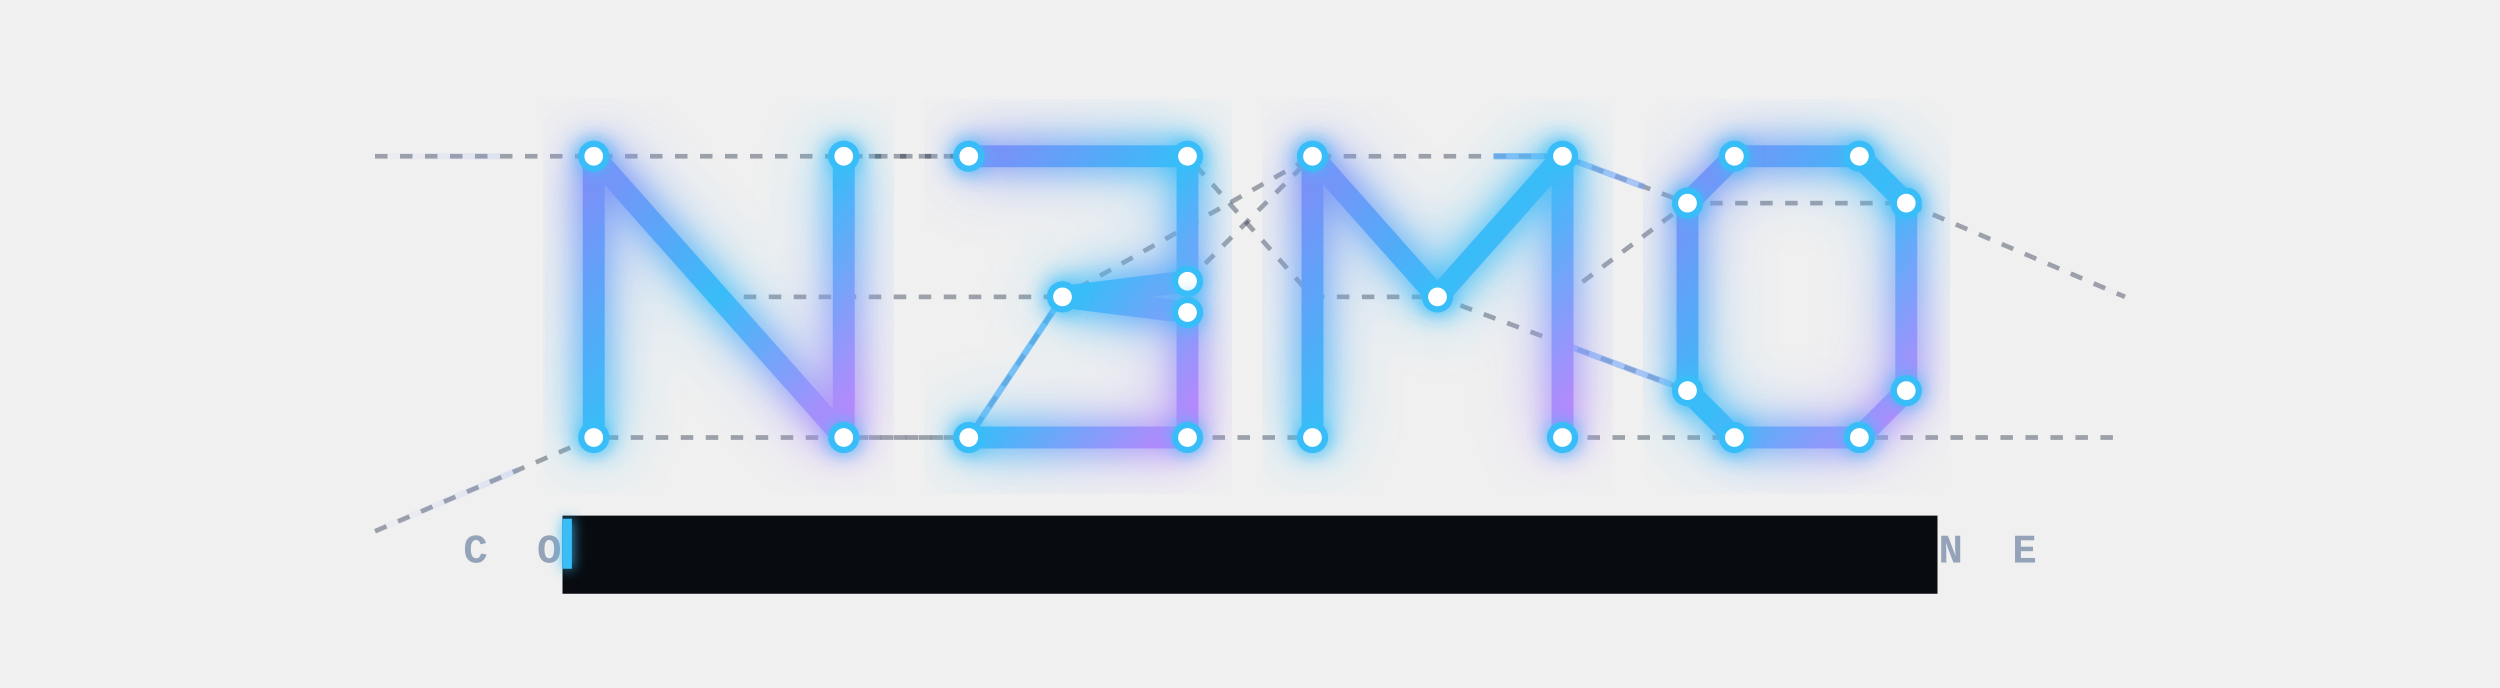
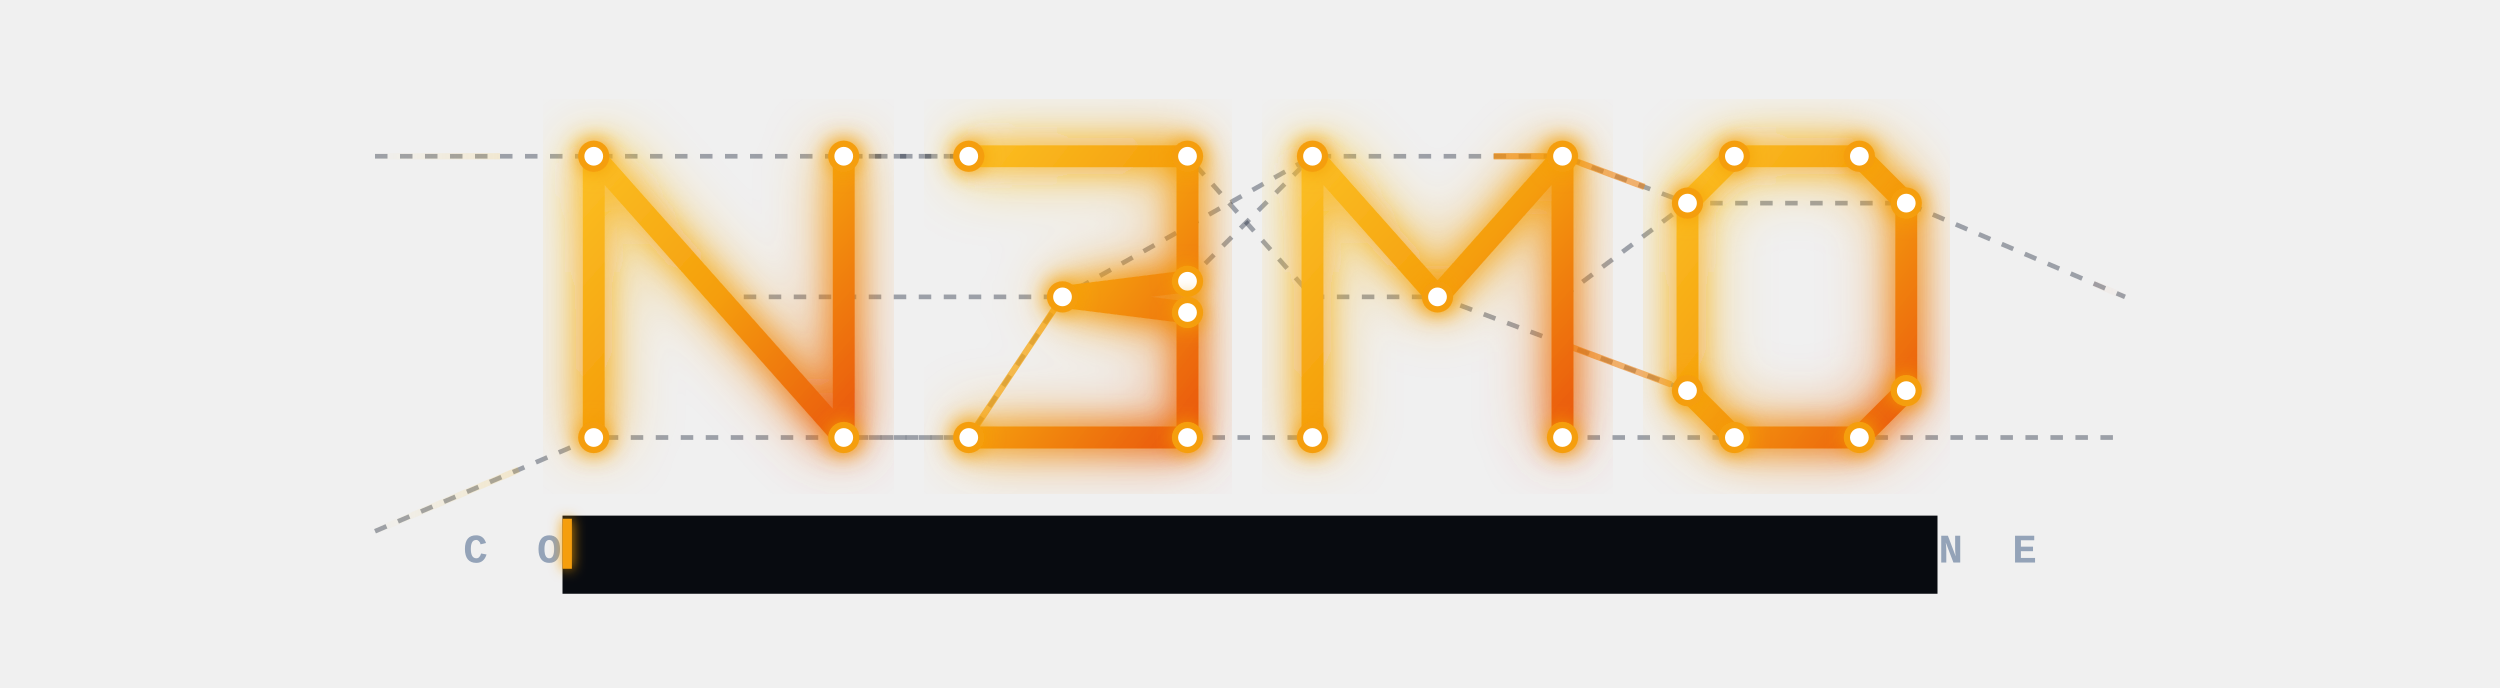
<svg xmlns="http://www.w3.org/2000/svg" viewBox="0 0 800 220" width="100%" height="100%">
  <defs>
    <pattern id="grid" width="20" height="20" patternUnits="userSpaceOnUse">
      <path d="M 20 0 L 0 0 0 20" fill="none" stroke="#1e293b" stroke-width="1" stroke-opacity="0.25" />
    </pattern>
    <filter id="neonGlow" x="-20%" y="-20%" width="140%" height="140%">
      <feGaussianBlur stdDeviation="5" result="blur1" />
      <feGaussianBlur stdDeviation="9" result="blur2" />
      <feMerge>
        <feMergeNode in="blur2" />
        <feMergeNode in="blur1" />
        <feMergeNode in="SourceGraphic" />
      </feMerge>
    </filter>
    <linearGradient id="cyberGrad" x1="0%" y1="0%" x2="100%" y2="100%">
-       <stop offset="0%" stop-color="#818cf8" />
-       <stop offset="50%" stop-color="#38bdf8" />
-       <stop offset="100%" stop-color="#c084fc" />
+       <stop offset="0%" stop-color="#fbbf24" />
+       <stop offset="50%" stop-color="#f59e0b" />
+       <stop offset="100%" stop-color="#ea580c" />
    </linearGradient>
    <linearGradient id="flowGrad1" x1="0%" y1="0%" x2="100%" y2="0%">
-       <stop offset="0%" stop-color="#818cf8" stop-opacity="0" />
-       <stop offset="50%" stop-color="#38bdf8" stop-opacity="1" />
-       <stop offset="100%" stop-color="#c084fc" stop-opacity="0" />
+       <stop offset="0%" stop-color="#fbbf24" stop-opacity="0" />
+       <stop offset="50%" stop-color="#f59e0b" stop-opacity="1" />
+       <stop offset="100%" stop-color="#ea580c" stop-opacity="0" />
    </linearGradient>
    <linearGradient id="flowGrad2" x1="100%" y1="0%" x2="0%" y2="0%">
-       <stop offset="0%" stop-color="#c084fc" stop-opacity="0" />
-       <stop offset="50%" stop-color="#38bdf8" stop-opacity="1" />
-       <stop offset="100%" stop-color="#818cf8" stop-opacity="0" />
+       <stop offset="0%" stop-color="#ea580c" stop-opacity="0" />
+       <stop offset="50%" stop-color="#f59e0b" stop-opacity="1" />
+       <stop offset="100%" stop-color="#fbbf24" stop-opacity="0" />
    </linearGradient>
  </defs>
  <style>
    /* Base Styles */
    .bg-rect {
      fill: #080b10;
      stroke: url(#cyberGrad);
      stroke-width: 1.5;
    }
    
    /* Letter Paths styling */
    .letter-path {
      fill: none;
      stroke: url(#cyberGrad);
      stroke-width: 7;
      stroke-linecap: round;
      stroke-linejoin: round;
      filter: url(#neonGlow);
      animation: breathe 4s ease-in-out infinite alternate;
    }

    /* Sub-text styling */
    .sub-text {
      font-family: 'Consolas', 'Courier New', monospace;
      font-size: 13px;
      font-weight: 600;
      letter-spacing: 4px;
      fill: #94a3b8;
    }

    /* Node dots styling */
    .node-dot {
      fill: #ffffff;
-       stroke: #38bdf8;
+       stroke: #f59e0b;
      stroke-width: 2;
-       filter: drop-shadow(0 0 3px #38bdf8);
+       filter: drop-shadow(0 0 3px #f59e0b);
      animation: pulseNode 2s ease-in-out infinite alternate;
    }

    /* Set different delay for nodes */
    .nd-1 { animation-delay: 0s; }
    .nd-2 { animation-delay: 0.4s; }
    .nd-3 { animation-delay: 0.8s; }
    .nd-4 { animation-delay: 1.2s; }

    /* Flowing network background lines */
    .network-edge {
      fill: none;
      stroke: #1e293b;
      stroke-width: 1.5;
      stroke-dasharray: 4 4;
      opacity: 0.4;
    }

    /* Glowing flow animation lines */
    .data-flow-1 {
      fill: none;
      stroke: url(#flowGrad1);
      stroke-width: 2;
      stroke-dasharray: 40 160;
      animation: flowForward 6s linear infinite;
    }

    .data-flow-2 {
      fill: none;
      stroke: url(#flowGrad2);
      stroke-width: 2;
      stroke-dasharray: 50 150;
      animation: flowBackward 8s linear infinite;
    }

    /* Animations */
    @keyframes breathe {
      0% { opacity: 0.85; stroke-width: 6.5; }
      100% { opacity: 1; stroke-width: 7.5; }
    }

    @keyframes pulseNode {
      0% { r: 3.5; opacity: 0.7; }
      100% { r: 5.5; opacity: 1; }
    }

    @keyframes flowForward {
      to { stroke-dashoffset: -200; }
    }

    @keyframes flowBackward {
      to { stroke-dashoffset: 200; }
    }

    /* Typing Animation Cover and Cursor using Transforms */
    .typing-cover {
      fill: #080b10;
      transform-origin: 620px 177px;
      animation: typeReveal 6s steps(40) infinite;
    }

    .typing-cursor {
-       fill: #38bdf8;
-       filter: drop-shadow(0 0 2px #38bdf8);
+       fill: #f59e0b;
+       filter: drop-shadow(0 0 2px #f59e0b);
      animation: cursorMove 6s steps(40) infinite, cursorBlink 0.8s infinite;
    }

    @keyframes typeReveal {
      0% { transform: scaleX(1); }
      45%, 85% { transform: scaleX(0); }
      93%, 100% { transform: scaleX(1); }
    }

    @keyframes cursorMove {
      0% { transform: translateX(0px); }
      45%, 85% { transform: translateX(440px); }
      93%, 100% { transform: translateX(0px); }
    }

    @keyframes cursorBlink {
      0%, 49% { opacity: 1; }
      50%, 100% { opacity: 0; }
    }
  </style>
  <path class="network-edge" d="M 120 50 L 190 50 L 270 50 L 310 50 L 380 50 L 420 95 L 460 95 L 540 125 L 555 140 L 680 140" />
  <path class="network-edge" d="M 120 170 L 190 140 L 270 140 L 310 140 L 340 95 L 420 50 L 500 50 L 540 65 L 610 65 L 680 95" />
  <path class="data-flow-1" d="M 120 50 L 190 50 L 270 50 L 310 50 L 380 50 L 420 95 L 460 95 L 540 125 L 555 140 L 680 140" />
  <path class="data-flow-2" d="M 120 170 L 190 140 L 270 140 L 310 140 L 340 95 L 420 50 L 500 50 L 540 65 L 610 65 L 680 95" />
  <line class="network-edge" x1="270" y1="50" x2="310" y2="50" />
  <line class="network-edge" x1="270" y1="140" x2="310" y2="140" />
  <line class="network-edge" x1="380" y1="90" x2="420" y2="50" />
  <line class="network-edge" x1="380" y1="140" x2="420" y2="140" />
  <line class="network-edge" x1="500" y1="95" x2="540" y2="65" />
  <line class="network-edge" x1="500" y1="140" x2="555" y2="140" />
  <line class="network-edge" x1="230" y1="95" x2="340" y2="95" />
  <path class="letter-path" d="M 190 140 L 190 50 L 270 140 L 270 50" />
  <path class="letter-path" d="M 310 50 L 380 50 L 380 90 L 340 95 L 380 100 L 380 140 L 310 140" />
  <path class="letter-path" d="M 420 140 L 420 50 L 460 95 L 500 50 L 500 140" />
  <path class="letter-path" d="M 555 50 L 595 50 L 610 65 L 610 125 L 595 140 L 555 140 L 540 125 L 540 65 Z" />
  <circle class="node-dot nd-1" cx="190" cy="140" r="4" />
  <circle class="node-dot nd-2" cx="190" cy="50" r="4" />
  <circle class="node-dot nd-3" cx="270" cy="140" r="4" />
  <circle class="node-dot nd-4" cx="270" cy="50" r="4" />
  <circle class="node-dot nd-1" cx="310" cy="50" r="4" />
  <circle class="node-dot nd-2" cx="380" cy="50" r="4" />
  <circle class="node-dot nd-3" cx="380" cy="90" r="4" />
  <circle class="node-dot nd-4" cx="340" cy="95" r="4" />
  <circle class="node-dot nd-1" cx="380" cy="100" r="4" />
  <circle class="node-dot nd-2" cx="380" cy="140" r="4" />
  <circle class="node-dot nd-3" cx="310" cy="140" r="4" />
  <circle class="node-dot nd-1" cx="420" cy="140" r="4" />
  <circle class="node-dot nd-2" cx="420" cy="50" r="4" />
  <circle class="node-dot nd-3" cx="460" cy="95" r="4" />
  <circle class="node-dot nd-4" cx="500" cy="50" r="4" />
  <circle class="node-dot nd-1" cx="500" cy="140" r="4" />
  <circle class="node-dot nd-2" cx="555" cy="50" r="4" />
  <circle class="node-dot nd-3" cx="595" cy="50" r="4" />
  <circle class="node-dot nd-4" cx="610" cy="65" r="4" />
  <circle class="node-dot nd-1" cx="610" cy="125" r="4" />
  <circle class="node-dot nd-2" cx="595" cy="140" r="4" />
  <circle class="node-dot nd-3" cx="555" cy="140" r="4" />
  <circle class="node-dot nd-4" cx="540" cy="125" r="4" />
  <circle class="node-dot nd-1" cx="540" cy="65" r="4" />
  <text class="sub-text" x="400" y="180" text-anchor="middle">C O D E   I N T E L L I G E N C E   E N G I N E</text>
  <rect class="typing-cover" x="180" y="165" width="440" height="25" />
  <rect class="typing-cursor" x="180" y="166" width="3" height="16" />
</svg>
